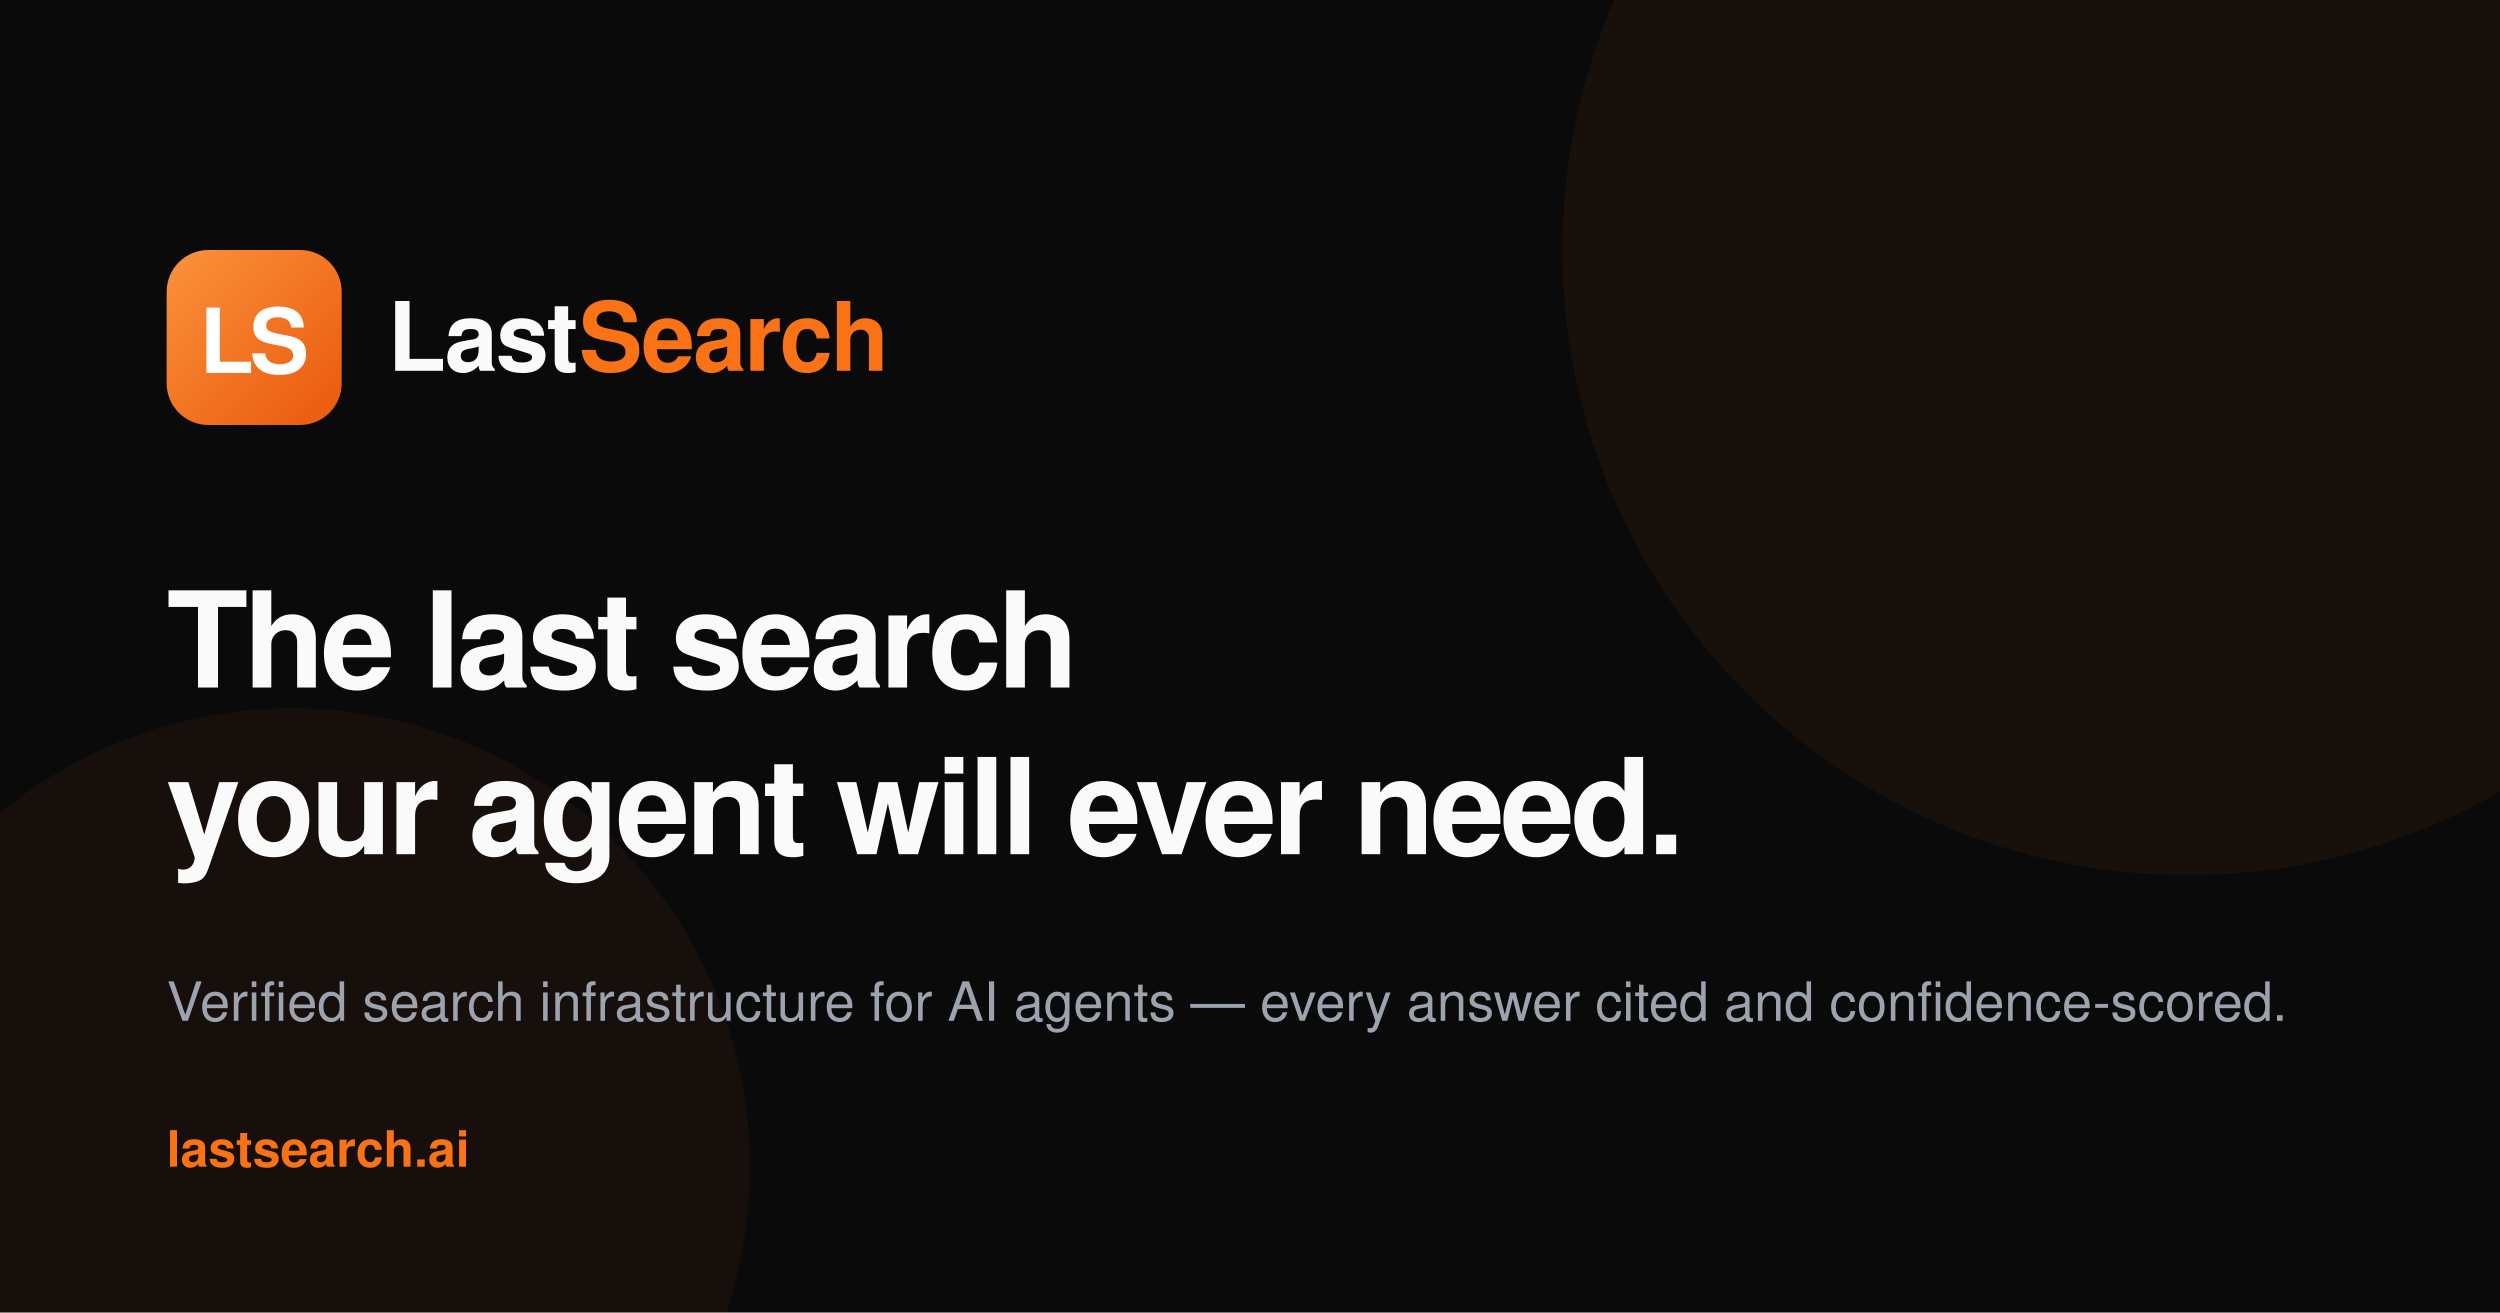
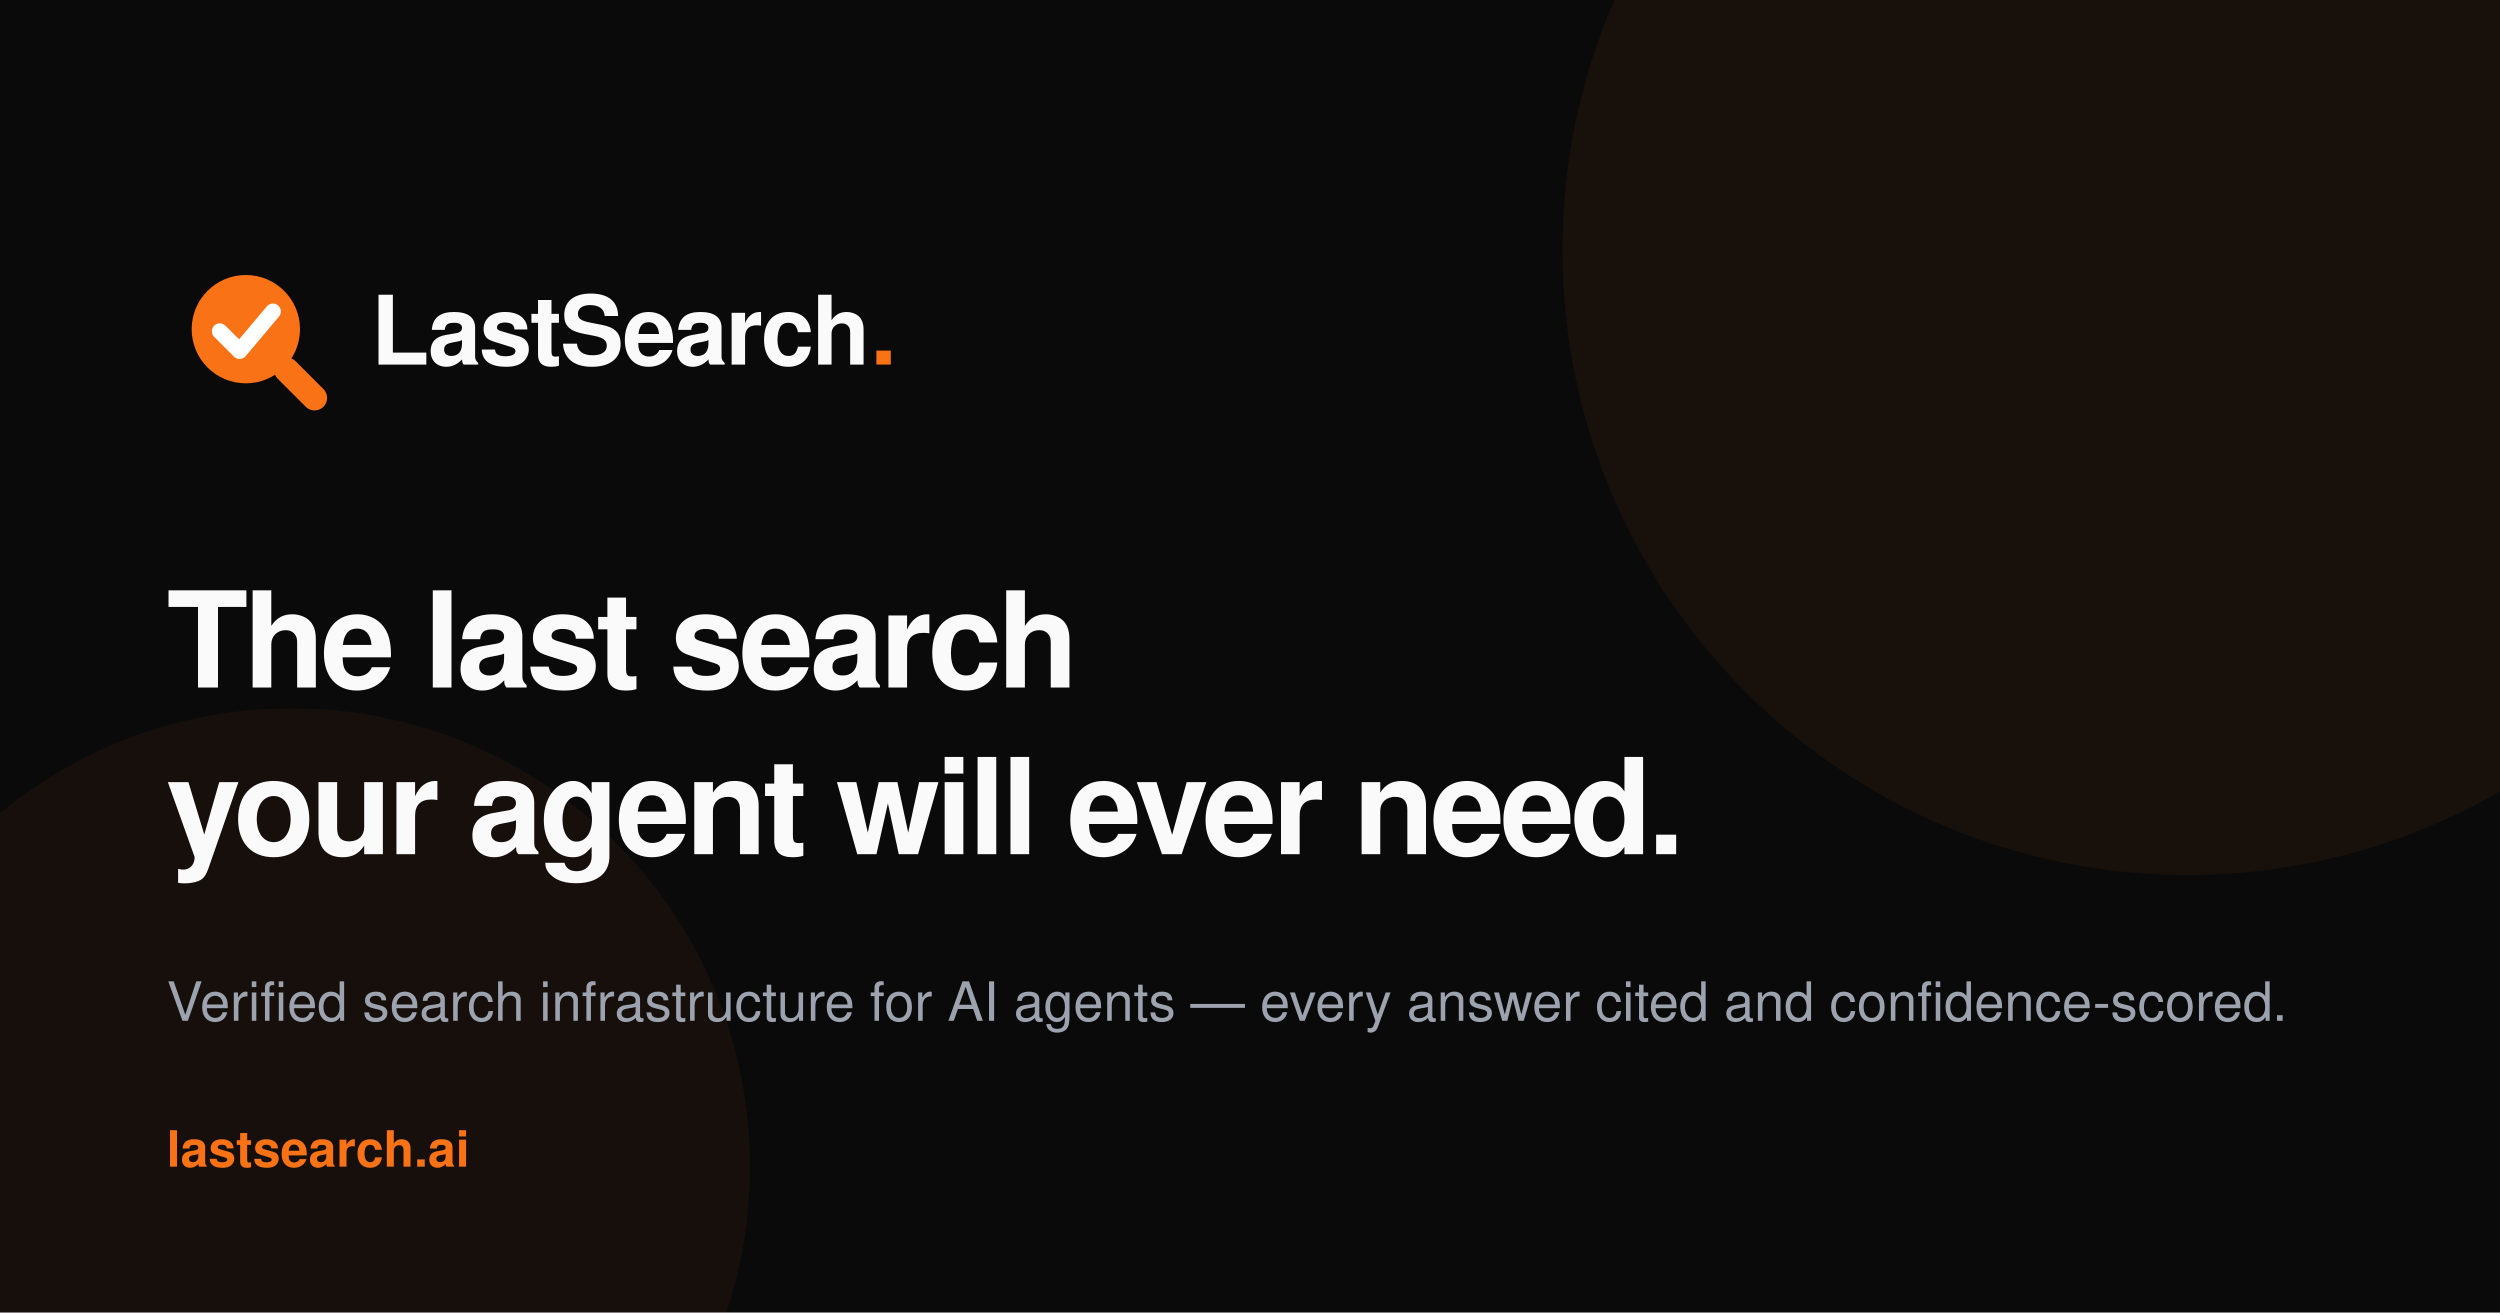
<svg xmlns="http://www.w3.org/2000/svg" width="1200" height="630" viewBox="0 0 1200 630">
  <rect width="1200" height="630" fill="#0A0A0A" />
  <circle cx="1050" cy="120" r="300" fill="#F97316" opacity="0.06" />
  <circle cx="140" cy="560" r="220" fill="#F97316" opacity="0.05" />
-   <defs>
-     <linearGradient id="lsg" x1="0" y1="0" x2="1" y2="1">
-       <stop offset="0" stop-color="#FB923C" />
-       <stop offset="1" stop-color="#EA580C" />
-     </linearGradient>
-   </defs>
  <g transform="translate(80,120)">
-     <rect width="84" height="84" rx="20" fill="url(#lsg)" />
-     <text x="42" y="59" text-anchor="middle" font-family="Helvetica, Arial, sans-serif" font-size="43" font-weight="800" letter-spacing="-2" fill="#FFFFFF">LS</text>
-     <text x="106" y="58" font-family="Helvetica, Arial, sans-serif" font-size="46" font-weight="700" letter-spacing="-1" fill="#FAFAFA">Last<tspan fill="#F97316">Search</tspan>
+     <circle cx="38" cy="38" r="26" fill="#F97316" />
+     <line x1="57.6" y1="57.6" x2="71" y2="71" stroke="#F97316" stroke-width="12" stroke-linecap="round" />
+     <path d="M25.5 39 L35 48.5 L51 29.5" stroke="#FFFFFF" stroke-width="7.6" fill="none" stroke-linecap="round" stroke-linejoin="round" />
+     <text x="98" y="55" font-family="Helvetica, Arial, sans-serif" font-size="46" font-weight="700" letter-spacing="-1" fill="#FAFAFA">LastSearch<tspan fill="#F97316" font-weight="800">.</tspan>
    </text>
  </g>
  <text x="80" y="330" font-family="Helvetica, Arial, sans-serif" font-size="64" font-weight="800" letter-spacing="-2" fill="#FAFAFA">The last search</text>
  <text x="80" y="410" font-family="Helvetica, Arial, sans-serif" font-size="64" font-weight="800" letter-spacing="-2" fill="#FAFAFA">your agent will ever need.</text>
  <text x="80" y="490" font-family="Helvetica, Arial, sans-serif" font-size="26" font-weight="400" fill="#9CA3AF">Verified search infrastructure for AI agents — every answer cited and confidence-scored.</text>
  <text x="80" y="560" font-family="Helvetica, Arial, sans-serif" font-size="24" font-weight="600" fill="#F97316">lastsearch.ai</text>
</svg>
